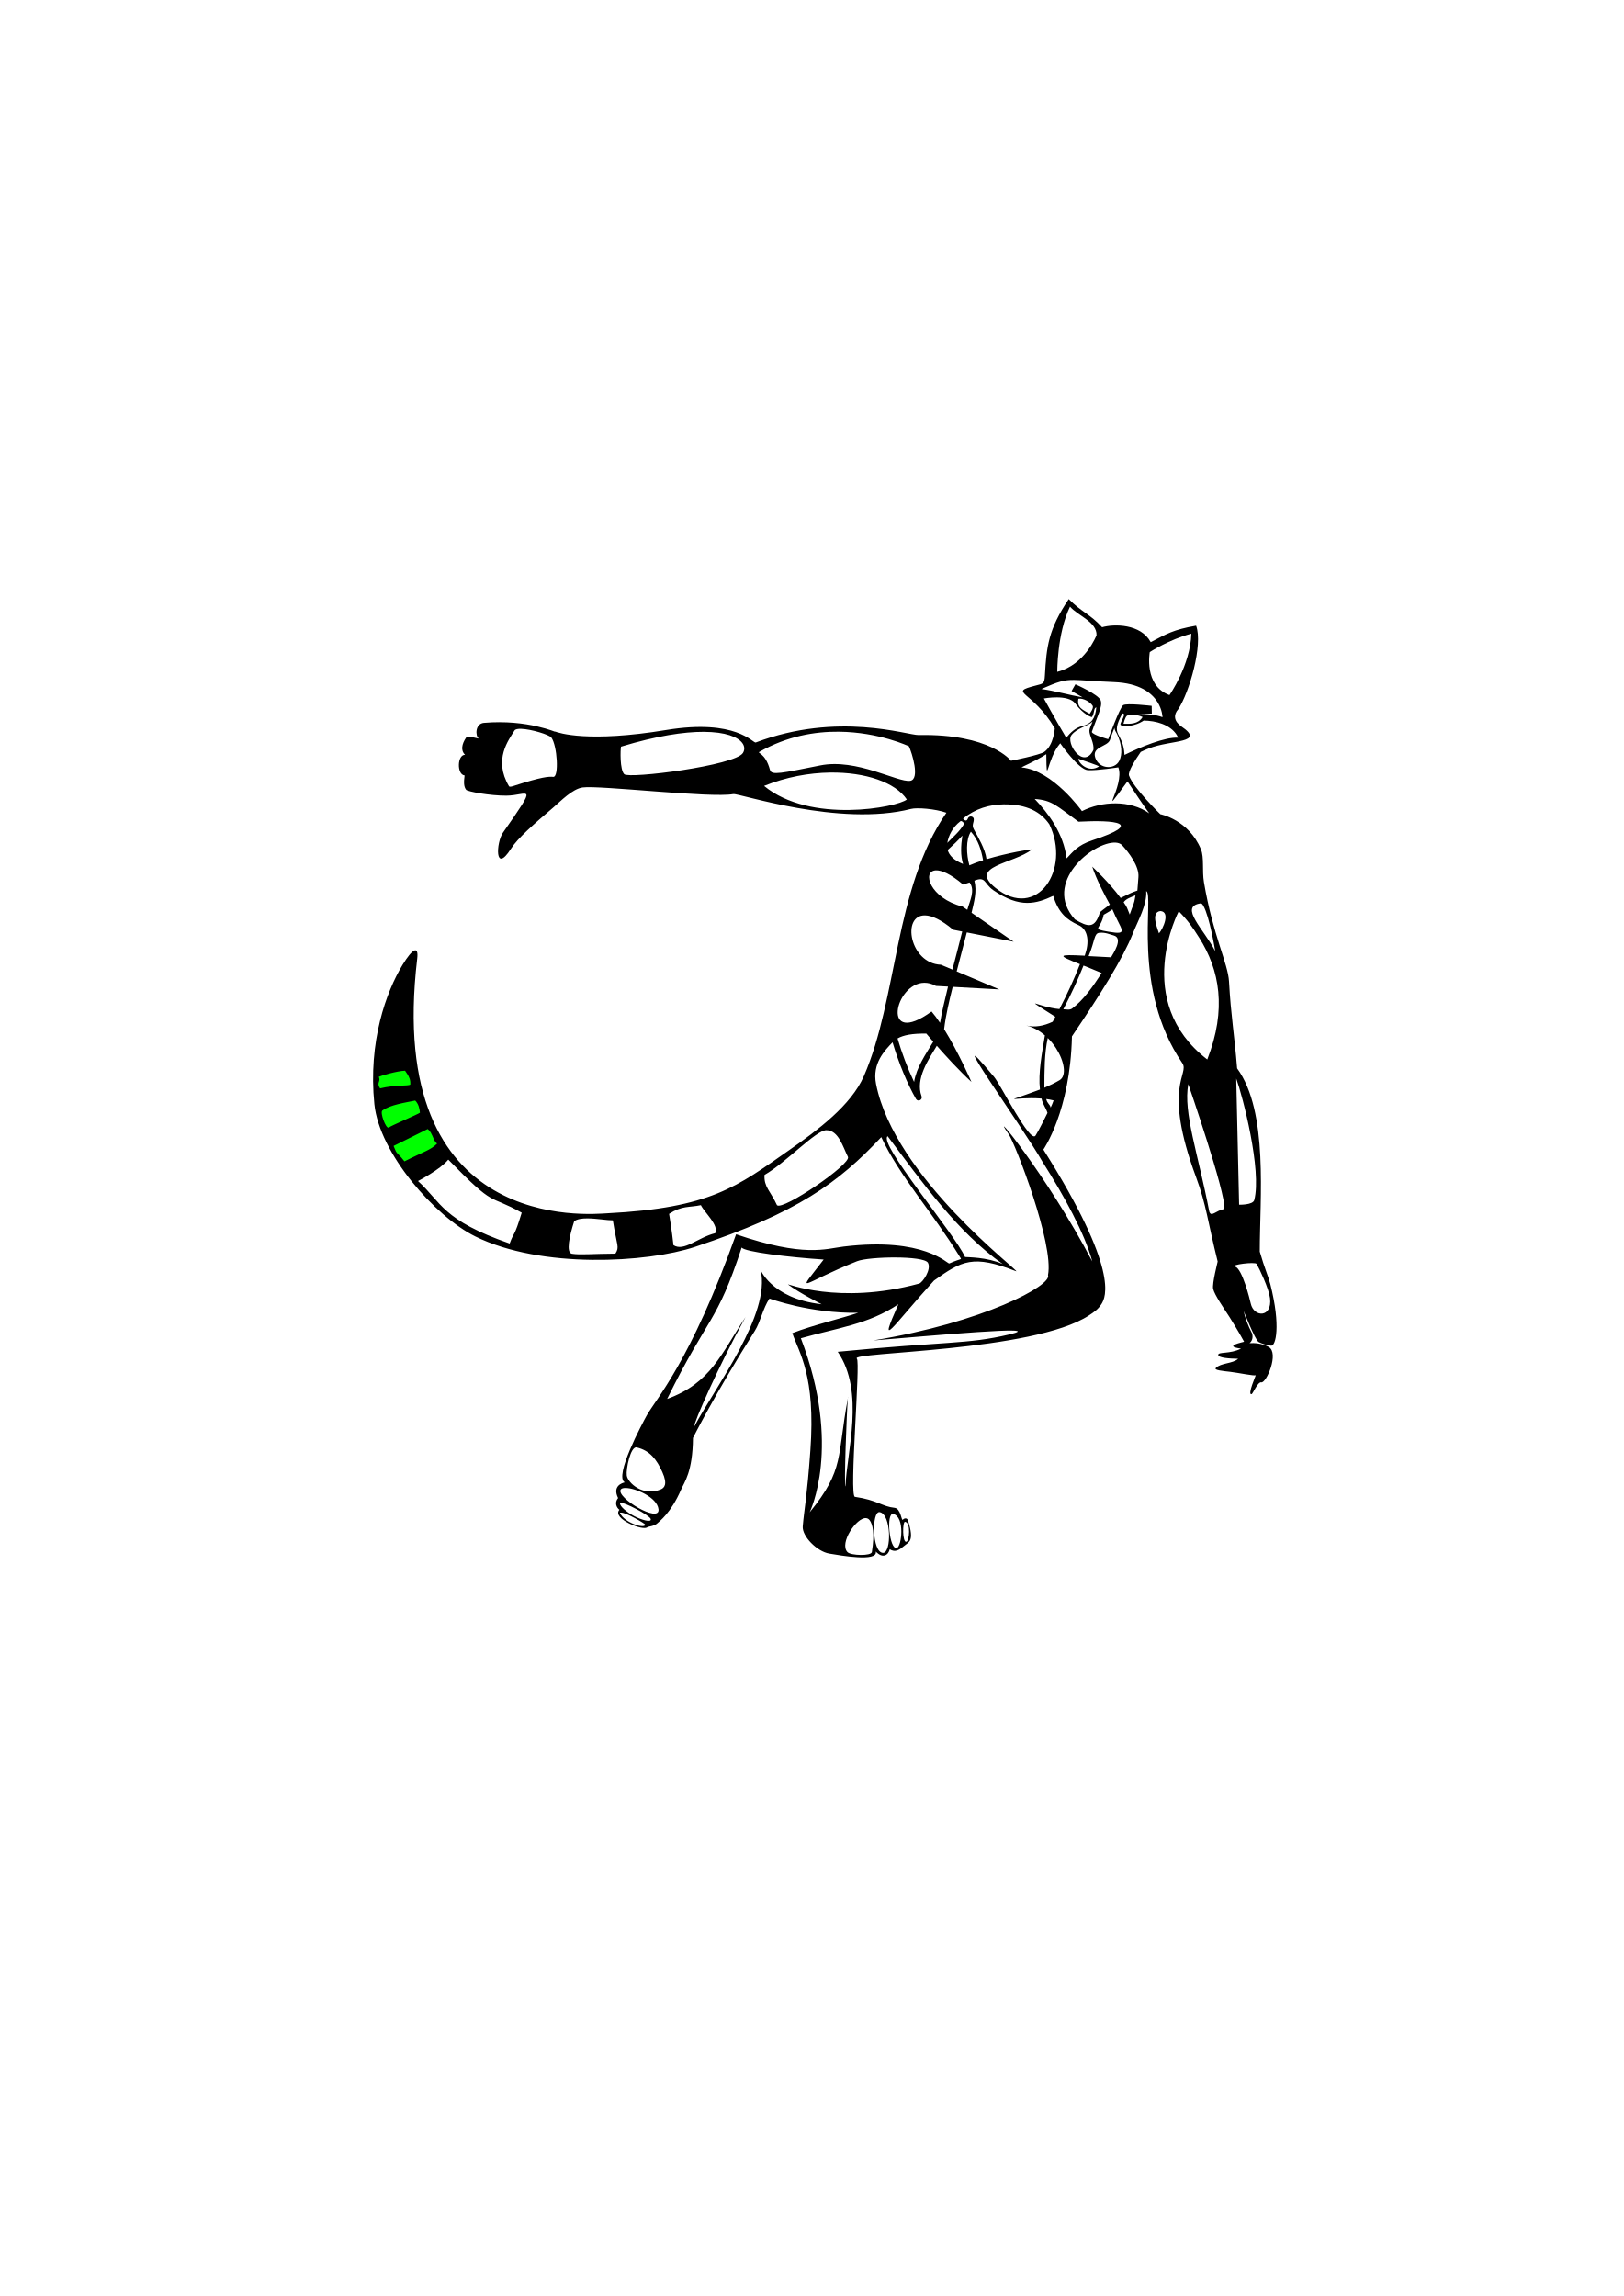
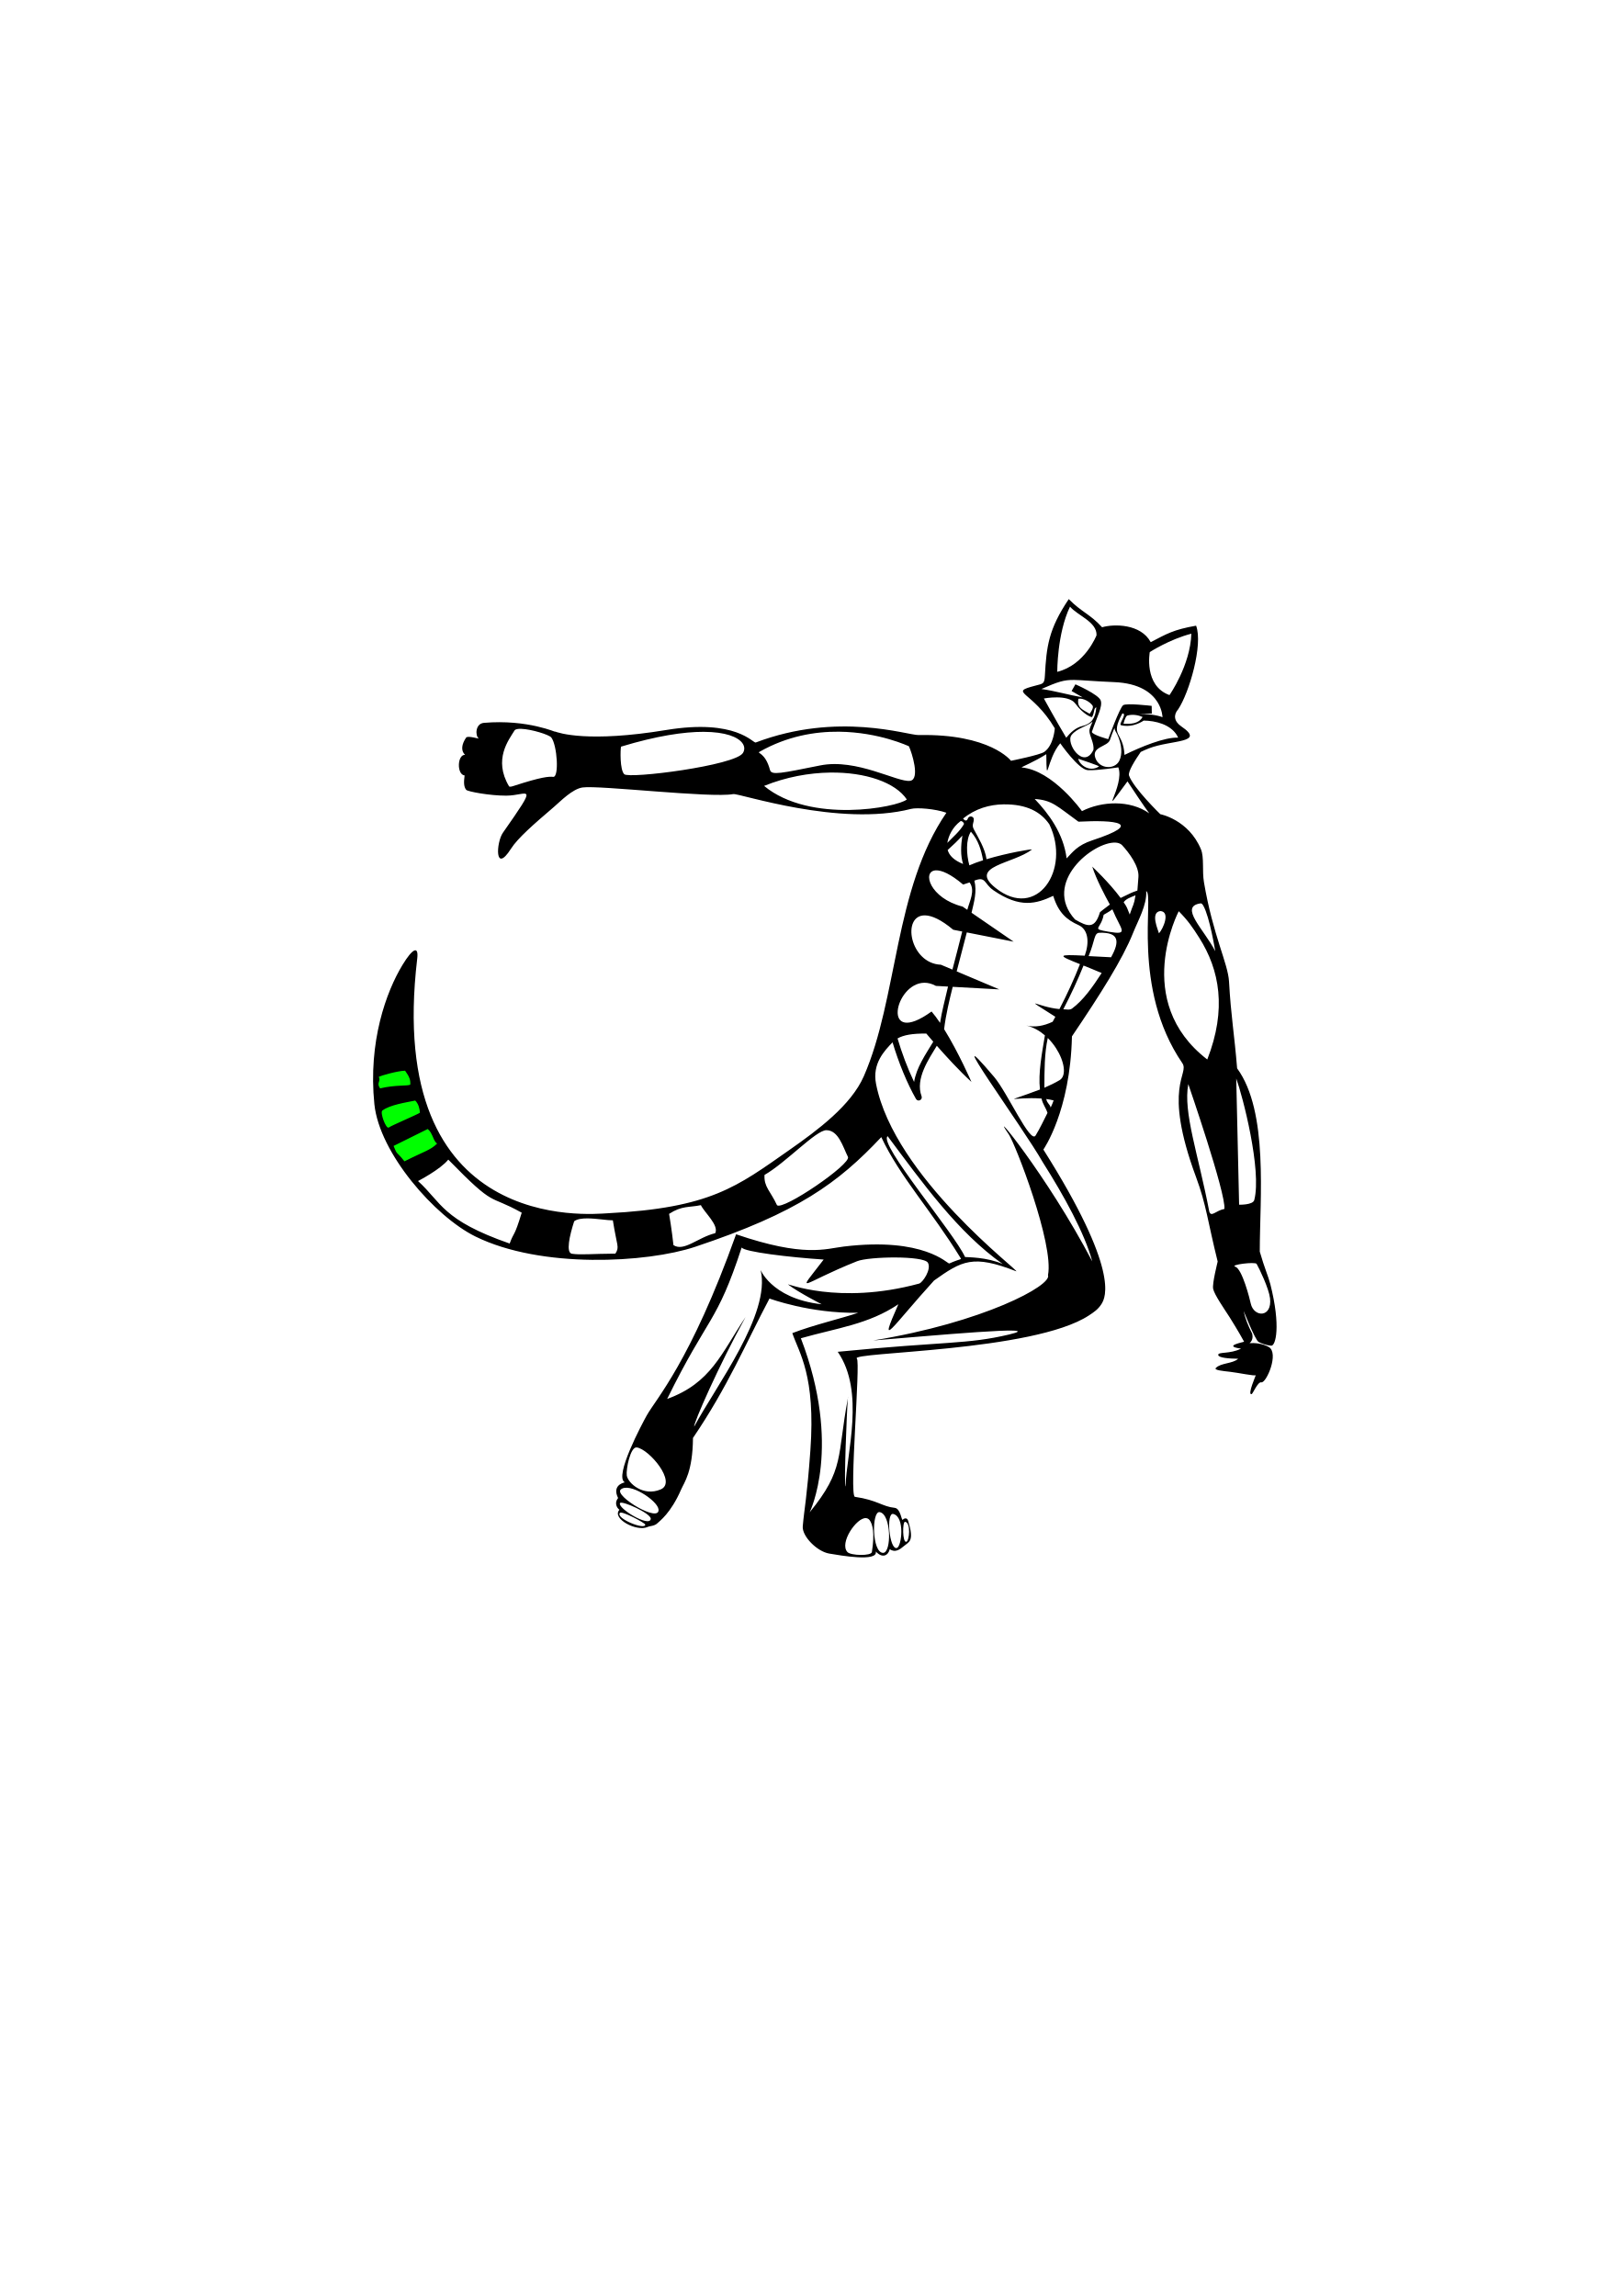
<svg xmlns="http://www.w3.org/2000/svg" xmlns:xlink="http://www.w3.org/1999/xlink" width="210mm" height="297mm" viewBox="0 0 210 297" version="1.1" id="svg46">
  <defs id="defs40">
    <clipPath clipPathUnits="userSpaceOnUse" id="clipPath61">
      <use x="0" y="0" xlink:href="#g57" id="use63" />
    </clipPath>
    <clipPath clipPathUnits="userSpaceOnUse" id="clipPath27">
      <use x="0" y="0" xlink:href="#g23" id="use29" />
    </clipPath>
  </defs>
  <g id="layer1">
    <a id="a53" style="opacity:1" transform="rotate(57.35764,115.1405,134.9891)">
      <g id="g59" clip-path="url(#clipPath61)">
        <g id="g57">
          <g id="g25" clip-path="url(#clipPath27)">
            <g id="g23" />
          </g>
        </g>
      </g>
    </a>
    <path style="fill:#00ff00;fill-rule:nonzero;stroke:none;stroke-width:0.07;stroke-linecap:butt;stroke-linejoin:miter;stroke-opacity:1" d="m 52.911,151.73 4.845,-2.772 -2.138,-3.984 -2.439,-8.07 -4.426,1.312 -0.232,4.005 0.68,2.947 1.918,4.22 z" id="path490" />
-     <path id="path64" style="opacity:1;fill:#000000;fill-rule:evenodd;stroke:none;stroke-width:1" transform="scale(0.2645833)" d="m 522.432,292.906 c -9.888,14.701 -10.888,23.16 -11.664,37.369 -0.224,4.101 -0.831,3.947 -4.49,4.896 -13.903,3.605 -1.738,2.223 9.328,20.902 0,0 -0.474,8.194 -5.109,11.51 -2.181,1.56 -16.303,4.367 -16.303,4.367 0,0 -10.062,-13.297 -45.178,-12.578 -5.381,0.11 -39.377,-11.609 -79.605,3.639 -1.282,0.486 -9.464,-11.762 -43.775,-6.107 -38.012,6.264 -52.444,1.524 -54.645,0.611 -0.152,-0.063 0.32,0.168 0.557,0.311 0.812,0.489 -13.465,-6.263 -34.971,-4.424 -4.359,0.373 -4.292,6.432 -2.584,7.607 0.613,0.422 -5.354,-1.536 -6.137,-0.395 -2.189,3.189 -2.676,6.373 -0.543,8.418 -3.811,-0.104 -4.109,9.627 -0.207,10.088 -0.412,3.202 -0.467,5.458 0.775,7.025 0.673,0.85 11.562,2.885 19.617,2.852 10.562,-0.044 16.155,-7.343 -1.678,18.148 -3.27,4.675 -4.143,20.498 3.955,7.807 3.322,-5.207 11.052,-11.928 20.963,-20.412 3.254,-2.786 9.057,-8.855 14.055,-9.549 8.298,-1.152 62.694,5.269 73.65,3.242 2.809,-0.52 51.974,16.22 86.914,7.238 2.878,-0.74 11.849,-0.051 17.262,1.885 -25.656,37.326 -23.675,90.657 -40.363,128.812 -6.221,14.223 -22.52,26.349 -36.34,36.02 -25.757,18.024 -38.499,28.386 -89.076,30.992 -8.207,0.423 -108.945,10.678 -92.893,-124.516 0.766,-6.449 -2.236,-5.09 -7.219,3.127 -7.89,13.012 -16.837,37.43 -13.725,68.029 2.437,23.967 29.579,54.936 49.379,64.699 32.155,15.856 83.853,12.916 107.438,5.047 50.134,-16.726 69.833,-31.162 90.973,-53.627 8.957,19.213 24.842,36.413 38.445,58.611 0.978,1.596 1.084,0.367 -5.219,3.168 -0.801,0.356 -12.103,-13.05 -51.561,-8.277 -8.918,1.079 -19.22,5.437 -52.639,-5.998 -22.296,62.436 -39.304,80.624 -43.748,88.688 -2.044,3.709 -16.093,29.842 -10.635,32.586 -1.231,0.286 -6.224,1.735 -3.295,7.674 -1.935,2.352 -0.672,4.8 0.658,5.748 -3.952,4.224 11.993,10.767 13.777,8.398 0.066,-0.107 3.324,-0.387 4.789,-1.834 1.005,-0.993 6.535,-4.872 11.562,-16.428 1.581,-3.633 5.676,-8.63 5.814,-25.254 0,0 10.698,-21.419 30.254,-52.395 2.706,-4.286 3.96,-11.026 7.148,-15.771 0,0 19.844,7.374 43.35,6.967 -8,2.733 -22.014,5.996 -32.189,9.947 3.279,9.694 11.459,20.621 8.828,57.303 -1.661,23.161 -2.987,28.476 -3.729,37.145 -0.414,4.836 6.983,12.335 12.959,13.332 5.451,0.91 23.839,4.192 22.748,-1.004 3.412,3.619 6.119,1.789 6.834,-1.15 2.603,1.885 4.979,0.133 6.809,-1.439 2.646,-2.275 5.266,-2.217 2.188,-12.41 -0.576,-1.907 -2.155,-1.123 -2.67,-0.541 -0.607,0.687 -0.956,-5.524 -3.967,-5.824 -5.965,-0.594 -8.523,-3.805 -19.396,-5.379 -2.947,-0.427 2.828,-65.925 0.945,-67.562 -3.79,-3.297 86.263,-3.271 113.434,-21.121 2.451,-1.611 4.451,-2.925 6.139,-5.576 2.059,-3.236 8.888,-16.518 -28.404,-75.521 0,0 13.144,-18.63 13.971,-55.352 14.05,-20.794 24.75,-37.718 29.871,-50.545 2.396,-6 6.858,-13.736 6.428,-20.467 4.095,1.845 -7.461,47.422 17.639,84.09 3.736,5.458 -9.941,10.814 6.734,55.764 5.037,13.577 5.711,21.788 10.559,41.25 0.026,0.102 -2.768,10.767 -2.203,13.367 0.638,2.939 5.297,9.583 7.979,13.766 0.561,0.875 4.569,7.296 7.133,12.051 0.107,0.195 -10.936,2.108 -1.492,3.396 -5.421,2.792 -11.345,1.414 -11.141,3.129 0.167,1.397 5.444,1.783 9.742,1.824 -2.632,2.484 -8.51,1.955 -10.92,4.523 -0.998,1.063 3.43,1.463 7.027,1.869 3.875,0.438 11.968,2.165 12.494,1.639 0.219,-0.22 -4.268,9.791 -2.037,9.283 0.581,-0.132 3.034,-6.153 4.719,-5.779 2.475,0.549 8.875,-14.361 3.65,-17.289 -3.338,-1.871 -7.099,-2.015 -9.391,-1.871 1.021,-0.764 1.892,-2.306 1.287,-4.689 -2.075,-4.022 -3.41,-7.602 -4.127,-10.867 -0.211,-0.959 5.494,14.051 7.336,15.004 1.239,0.641 3.802,1.636 6.125,1.795 2.152,0.148 4.795,-9.402 -0.438,-30.078 -0.949,-3.75 -2.883,-7.929 -5.162,-15.916 -0.023,-25.899 4.406,-68.435 -11.074,-89.605 -1.371,-16.925 -3.009,-25.466 -3.955,-42.41 -0.501,-8.966 -7.825,-22.418 -12.256,-48.58 -0.952,-5.619 0.179,-12.142 -1.475,-16.113 -6.045,-14.517 -19.852,-17.146 -19.852,-17.146 0,0 -13.102,-12.689 -15.301,-18.895 -0.648,-1.828 3.005,-7.607 5.727,-11.547 1.12,-0.544 2.349,-1.105 3.936,-1.727 10.937,-4.287 28.086,-2.471 15.875,-10.771 -3.633,-2.47 -3.867,-5.722 -1.516,-8.34 5.425,-8.097 12.252,-31.628 8.768,-40.887 -11.319,1.988 -14.384,4.03 -22.191,8.057 -4.838,-8.986 -17.917,-8.986 -23.762,-7.289 -5.825,-6.409 -10.041,-7.396 -16.299,-13.758 z m 0.611,3.695 c 3.817,4.423 13.249,7.481 12.963,13.984 0,0 -5.597,14.51 -19.195,17.875 0,0 -0.111,-18.706 6.232,-31.859 z m 59.309,13.215 c -0.457,15.438 -10.686,30.014 -10.686,30.014 -12.7,-4.611 -9.631,-21.027 -9.631,-21.027 0,0 9.697,-6.264 20.316,-8.986 z m -57.326,22.607 c 3.926,0.035 9.236,0.65 19.547,1.061 12.52,0.498 18.422,5.31 21.203,9.711 2.454,3.883 2.479,7.447 2.479,7.447 -3.009,-1.217 -7.871,-1.582 -11.803,-1.664 l 6.576,-0.102 -0.057,-3.773 c 0,0 -12.245,-1.465 -13.928,-0.342 -1.683,1.123 -7.328,16.615 -7.328,16.615 0,0 -7.562,-1.999 -8.002,-3.527 2.504,-7.359 5.384,-12.422 4.34,-15.383 -1.044,-2.961 -12.363,-7.902 -12.363,-7.902 l -1.869,3.279 5.381,3.107 c -6.596,-1.135 -13.253,-3.127 -20.15,-4.094 8.165,-3.56 10.926,-4.478 15.975,-4.434 z m -8.385,8.527 c 3.405,0.025 7.244,0.64 8.986,3.004 4.037,5.478 8.043,6.876 8.213,6.576 1.327,-2.342 0.653,-4.196 2.066,-4.732 -0.467,5.695 -2.537,8.085 -6.832,9.158 -3.361,0.84 -5.73,3.119 -7.877,5.727 -4.89,-8.15 -10.93,-19.191 -10.93,-19.191 0,0 2.969,-0.566 6.373,-0.541 z m 17.459,4.088 c 0.702,1.208 -1.455,3.932 -1.455,3.932 -3.088,-1.917 -6.397,-2.761 -5.5,-7.342 2.449,-0.445 5.848,1.646 6.955,3.41 z m 14.998,3.803 c 1.503,0.739 -2.491,5.392 -1.104,5.725 5.998,1.439 11.055,-2.273 11.055,-2.273 5.802,0.059 12.873,1.851 16.125,6.967 0.525,0.826 0.711,1.395 0.711,1.395 -6.458,-0.359 -18.379,4.547 -26.223,8.436 0.008,-0.024 0.014,-0.042 0.018,-0.066 -0.666,-11.677 -7.319,-8.583 -1.08,-20.166 0.17,-0.069 0.369,-0.012 0.498,-0.016 z m 9.426,1.723 c -2.148,3.531 -6.019,3.349 -9.33,3.281 0,0 0.807,-3.503 1.787,-3.988 2.414,-0.727 5.356,-0.334 7.543,0.707 z m -26.002,6.736 c -0.081,2.187 2.537,6.333 1.932,9.393 -4.792,9.834 -13.722,-3.458 -10.646,-7.355 2.699,-3.42 7.752,-4.236 10.25,-6.537 -0.505,1.491 -1.481,3.048 -1.535,4.5 z m 12.289,-1.508 c -0.116,1.117 0.829,2.187 1.24,3.064 2.439,5.206 2.653,10.046 1.043,13.162 -2.269,4.392 -9.841,4.029 -11.697,-1.555 -1.823,-5.485 5.988,-5.343 7.158,-8.691 0.663,-1.898 1.377,-3.985 2.256,-5.98 z m -290.033,0.541 c 4.959,0.164 13.682,2.852 14.736,4.258 v 0.002 c 2.871,3.828 3.873,19.503 0.9,19.213 -2.087,-0.204 -5.547,-0.057 -19.256,4.41 -1.264,0.412 -2.095,0.603 -2.367,0.143 -7.753,-13.112 -0.068,-22.64 2.705,-27.207 0.394,-0.648 1.628,-0.873 3.281,-0.818 z m 155.381,1.402 c 19.64,0.21 34.139,7.129 34.139,7.129 1.458,3.082 5.585,16.168 0.6,16.879 -6.152,0.877 -26.105,-11.099 -43.939,-7.529 -19.095,3.822 -23.841,4.944 -24.562,2.24 -2.324,-8.711 -6.579,-8.078 -5.117,-8.908 13.464,-7.647 27.097,-9.937 38.881,-9.811 z m -66.25,0.062 c 10.81,0.022 16.853,2.56 19,5.537 1.132,1.569 1.179,3.261 0.273,4.77 -3.711,6.183 -55.748,12.769 -58.053,10.398 -2.187,-2.25 -1.881,-12.017 -1.564,-13.463 17.557,-5.324 30.806,-7.262 40.344,-7.242 z m 174.365,5.609 c 0,0 8.947,12.869 13.461,13.127 4.514,0.258 14.922,-1.377 14.922,-1.377 3.402,8.847 -11.081,27.977 4.484,6.859 8.386,12.746 10.499,15.432 10.641,15.629 -9.44,-6.671 -23.258,-5.979 -32.897,-1.084 0,0 -14.179,-19.961 -29.506,-21.359 -0.158,-0.225 6.057,-2.65 12.076,-6.475 0.223,17.15 0.163,2.371 6.818,-5.32 z m 8.795,7.611 c 0.042,-0.027 0.111,-0.026 0.209,0.01 1.001,0.426 10.401,3.383 9.872,3.723 -4.526,2.914 -9.377,-0.694 -10.081,-3.733 z m -121.252,6.693 c 17.22,-0.23 31.9,4.809 37.455,13.152 -4.495,3.817 -47.154,12.072 -69.771,-6.627 10.737,-4.355 21.984,-6.387 32.316,-6.525 z m 99.963,12.906 c 8.578,0.589 10.805,3.451 21.393,11.109 17.989,-0.96 32.588,0.607 6.748,9.117 -7.238,2.384 -9.587,5.763 -12.533,8.82 -1.558,-12.293 -8.857,-21.95 -15.607,-29.047 z M 490.58,393.25 c 11.363,-0.128 18.21,3.695 22.369,9.767 10.697,22.057 -6.059,47.303 -26.355,31.055 -13.418,-10.742 8.671,-11.644 17.879,-18.765 -0.12,-0.307 -11.985,1.687 -22.23,4.758 -0.77,-5.382 -4.116,-10.654 -6.232,-14.646 -1.244,-2.355 0.29,-3.285 -0.055,-5.299 -0.525,-1.262 -2.312,-1.257 -2.822,0.008 -0.466,1.378 -1.36,1.32 -2.359,0.088 5.954,-4.889 12.989,-6.888 19.807,-6.965 z m -20.873,8.178 c 0.675,-0.044 1.765,1.015 1.436,1.586 -2.008,3.482 -5.446,6.322 -8.064,9.072 0.551,-3.451 2.549,-7.688 6.369,-10.568 0.074,-0.056 0.163,-0.084 0.26,-0.09 z m 4.889,5.176 c 3.683,4.148 5.062,9.101 5.959,13.975 -2.44,0.775 -4.74,1.612 -6.707,2.49 -1.444,-5.22 -1.822,-12.584 0.748,-16.465 z m -4.17,1.922 c -0.751,4.976 -0.976,9.704 0.348,13.873 -4.468,-1.789 -6.781,-4.16 -7.531,-6.826 2.78,-2.501 4.975,-4.6 7.184,-7.047 z m 74.9,3.426 c 1.178,0.063 2.205,0.41 3.014,1.086 3.571,3.807 8.595,10.554 8.146,15.797 -0.038,0.443 -0.445,6.118 -0.508,6.562 -3.246,1.125 -2.378,0.841 -8.186,3.617 -5.736,-7.739 -13.883,-15.318 -13.883,-15.318 2.042,6.324 6.152,14.051 8.613,18.533 -2.83,2.111 -4.833,3.693 -4.834,3.746 -2.478,8.245 -5.853,7.258 -12.219,3.537 -16.182,-17.928 8.905,-38.125 19.856,-37.56 z m -87.85,13.564 c 2.75,-0.124 7.206,1.745 13.32,6.947 0,0 1.173,-0.349 3.148,-1.043 2.931,3.946 -0.031,9.287 -1.107,13.396 l -2.305,-1.584 c -15.979,-4.054 -20.084,-17.399 -13.057,-17.717 z m 28.123,9.734 c 13.077,8.985 21.011,6.573 29.245,2.733 2.544,8.345 6.687,11.751 12.327,14.276 4.862,2.177 5.434,8.448 3.069,14.973 -13.712,-0.702 -13.275,-0.189 -2.328,4.143 -2.787,7.131 -6.155,14.498 -10.035,21.963 -10.618,-0.951 -19.447,-7.399 -1.998,3.773 -0.436,0.807 -0.87,1.613 -1.318,2.422 -4.358,2.067 -8.698,2.838 -12.826,1.859 3.383,0.802 6.435,2.554 9.039,4.795 -1.413,8.605 -3.351,18.447 -2.418,26.482 -19.823,7.483 -13.74,3.387 0.768,4.406 0.646,2.968 1.953,4.119 2.916,7.018 -1.518,2.981 -3.862,7.922 -5.826,11.072 -2.608,4.182 -16.976,-24.705 -20.248,-28.635 -27.984,-33.604 13.861,24.291 23.77,41.699 10.358,16.35 20.534,34.81 24.197,48.5 -22.367,-42.682 -51.779,-77.931 -40.842,-62.17 3.174,4.573 22.225,53.654 19.186,68.865 2.137,4.97 -31.542,23.131 -85.42,31.922 26.3,-2.109 87.193,-7.789 66.389,-2.895 -20.804,4.894 -30.241,3.19 -83.744,8.449 13.487,19.543 4.274,49.649 3.801,65.77 -0.832,0.675 0.626,-37.617 1.162,-43.023 -5.397,28.518 -1.476,34.652 -18.686,55.729 0.008,-0.11 15.983,-32.16 -4.297,-85.098 17.77,-5.049 33.036,-6.797 47.654,-16.627 -10.316,23.355 -3.446,11.367 17.441,-11.588 13.653,-9.708 19.002,-12.818 40.148,-4.535 2.534,0.519 -59.58,-45.959 -68.496,-91.605 -1.962,-10.043 4.227,-16.329 8.07,-20.332 2.999,10.089 7.204,20.246 11.445,27.666 0.949,1.661 3.399,0.448 2.73,-1.344 -3.176,-8.505 3.588,-18.203 7.461,-24.633 4.369,4.975 10.857,12.096 16.924,17.678 0,0 -6.258,-14.387 -13.354,-25.801 0.816,-6.964 2.639,-14.454 4.199,-20.695 l 22.775,1.256 -20.834,-8.805 c 1.677,-6.488 3.51,-13.336 4.951,-19.049 l 22.898,4.527 -20.58,-14.148 c 1.29,-5.58 2.686,-10.347 1.389,-15.695 5.717,-2.288 4.653,1.512 9.295,4.701 z m -71.136,248.399 c 0.045,-0.242 0.08,-0.455 0.127,-0.699 -0.03,-0.131 -0.077,0.193 -0.127,0.699 z M 555.064,437.717 c -0.798,5.052 -1.082,4.107 -2.832,9.393 -1.438,-3.417 -1.05,-3.223 -2.965,-6.004 1.198,-1.686 3.206,-2.328 5.797,-3.389 z m 31.838,3.939 c 0.421,-0.059 0.862,0.365 1.311,1.15 3.14,5.496 5.822,22.244 5.822,22.244 -5.392,-10.575 -17.979,-21.88 -7.133,-23.395 z m -43.146,2.914 c 4.06,9.981 8.622,12.757 -1.861,10.947 -8.893,-1.531 -3.685,-1.069 -2.402,-8.279 0.541,-0.398 2.458,-1.286 4.264,-2.668 z m 23.447,0.848 c 5.034,0.294 1.378,8.686 -0.674,10.889 -0.299,-1.376 -4.477,-10.272 0.674,-10.889 z m 8.992,0.086 c 4.464,4.514 6.722,7.773 10.033,12.998 9.933,15.675 13.532,34.865 3.916,59.486 -37.088,-28.555 -13.949,-72.484 -13.949,-72.484 z m -123.938,2.027 c 3.281,0.093 7.805,2.084 13.676,7.016 l 4.422,0.873 c -1.592,6.452 -3.289,12.821 -4.789,18.613 l -5.631,-2.379 c -15.256,-0.583 -19.395,-24.456 -7.678,-24.123 z m 85.191,8.498 c 3.009,-0.252 5.01,0.802 6.918,1.295 4.997,1.29 -0.354,9.026 -1.246,10.686 -4.666,-0.224 -7.748,-0.402 -10.984,-0.572 3.228,-7.711 2.554,-11.177 5.312,-11.408 z m -7.799,16.035 c 2.582,1.03 5.483,2.205 8.873,3.648 -4.427,6.83 -8.987,13.295 -14.475,17.363 -1.136,0.842 -2.831,0.386 -4.277,0.359 3.779,-7.259 7.092,-14.415 9.879,-21.371 z m -77.824,8.408 c 1.788,-0.017 3.694,0.446 5.674,1.537 l 5.918,0.326 c -1.431,6.284 -3.047,12.159 -3.895,17.752 -1.384,-2.058 -2.779,-3.967 -4.15,-5.562 -24.85,17.949 -18.108,-13.918 -3.547,-14.053 z m 0.986,24.848 c 0,0 1.337,1.604 3.387,3.973 -3.783,6.251 -8.24,12.658 -9.371,19.668 -3.258,-6.796 -6.015,-14.238 -8.088,-21.264 2.922,-1.663 7.232,-2.462 14.072,-2.377 z m 59.361,2.156 c 1.538,1.523 2.887,3.21 4.014,4.949 4.162,6.426 5.296,13.55 1.801,15.645 -2.225,1.334 -4.815,2.585 -7.469,3.723 0.023,-8.306 0.01,-16.842 1.654,-24.316 z m -314.164,15.986 c 0.378,0.57 0.744,1.092 1.07,1.602 0.981,1.527 1.641,2.936 1.484,5.178 -0.957,0.827 -7.17,0.028 -14.771,1.869 -1.959,-2.815 0.491,-3.213 -0.625,-5.67 1.089,-0.558 9.022,-2.871 12.842,-2.979 z m 406.291,3.82 c 3.105,8.401 12.58,44.908 8.818,59.412 -0.649,2.503 -7.412,2.285 -7.412,2.285 z m -23.436,2.744 c 0,0 18.451,53.399 17.656,61.018 -4.309,0.849 -6.374,4.205 -7.389,1.338 -5.376,-28.062 -12.876,-48.583 -10.268,-62.355 z m -69.428,7.287 c 1.233,0.166 2.444,0.392 3.602,0.688 -0.672,1.722 -0.594,1.67 -1.443,3.469 -0.4,-1.7 -1.719,-1.928 -2.158,-4.156 z m -308.471,0.752 c 1.606,1.573 2.185,3.957 2.312,5.938 -0.895,0.75 -14.131,6.344 -15.264,7.262 -1.354,0.767 -4.375,-7.413 -3.1,-8.318 3.629,-2.789 11.595,-3.962 16.051,-4.881 z m 6.105,13.916 c 0.628,0.481 1.105,1.086 1.5,1.742 1.185,1.968 1.618,4.4 3.104,5.363 -3.237,3.239 -5.966,3.645 -15.969,8.697 -4.111,-5.268 -3.416,-2.724 -5.312,-7.529 z m 194.877,0.572 c 5.956,0.03 8.073,8.123 10.549,13.049 1.76,3.501 -31.885,26.43 -34.689,23.613 -3.1,-6.793 -6.456,-8.879 -6.096,-14.785 10.561,-6.08 25.154,-21.901 30.236,-21.877 z m 29.949,2.926 c 16.832,22.529 34.396,47.162 56.287,62.524 -8.062,-3.485 -16.95,-3.261 -18.446,-3.454 -5.283,-11.678 -42.59,-55.451 -37.841,-59.07 z m -214.765,11.455 c 23.664,24.23 19.037,16.512 35.898,25.955 -3.76,12.351 -3.66,8.996 -5.895,15.076 -33.068,-11.507 -33.283,-20.099 -44.799,-30.549 0,0 10.962,-5.654 14.795,-10.482 z m 123.479,22.266 c 1.766,3.677 8.893,9.756 7.021,13.699 -8.507,2.07 -15.314,9.208 -20.428,5.844 0.035,-0.058 -1.024,-8.879 -2.137,-15.275 6.304,-4.11 9.782,-3.047 15.543,-4.268 z m -55.434,6.475 c 4.479,0.021 9.731,0.989 12.402,0.957 2.029,12.912 3.35,12.868 1.242,16.266 -11.736,0.088 -16.997,0.703 -21.215,0.07 -3.095,-0.465 -1.202,-8.862 1.07,-15.889 1.404,-1.088 3.813,-1.417 6.5,-1.404 z m 75.373,14.215 c 1.119,2.15 23.305,4.791 40.08,5.91 -14.089,18.419 -11.417,11.843 16.324,0.816 5.846,-2.324 32.484,-2.806 34.631,0.727 1.866,3.28 -2.622,9.755 -4.289,10.207 -39.733,10.775 -65.383,-0.551 -64.027,0.473 5.315,4.013 16.389,9.635 16.389,9.635 -25.511,-2.802 -30.439,-18.365 -29.83,-16.68 5.08,21.444 -21.877,56.632 -32.492,76.494 -0.466,-1.411 12.008,-29.843 25.115,-53.568 -11.926,17.908 -16.873,32.247 -38.326,40.041 20.092,-40.885 24.203,-36.588 36.426,-74.055 z m 251.715,8.029 c 1.35,2.341 5.981,11.96 6.551,16.788 1.14,9.657 -7.923,9.451 -9.425,2.567 -0.458,-2.099 -4.138,-16.892 -7.572,-17.994 -2.901,-0.931 9.782,-2.51 10.445,-1.36 z M 311.264,707.648 c 6.486,1.554 9.735,5.934 12.498,12.049 2.763,6.115 0.868,7.778 -0.758,8.461 -8.592,3.612 -16.081,-3.073 -16.627,-6.814 -0.431,-2.954 1.82,-14.43 4.887,-13.695 z m -5.539,19.82 c 4.892,0.003 15.478,4.512 16.162,10.387 0.842,7.23 -20.945,-5.717 -18.447,-9.631 0.331,-0.518 1.156,-0.757 2.285,-0.756 z m -2.479,7.221 c 1.683,-0.447 14.35,6.113 14.852,7.943 0.535,1.953 -4.684,0.405 -8.207,-1.465 -3.463,-1.838 -6.959,-4.673 -6.828,-6.291 0.008,-0.096 0.071,-0.158 0.184,-0.188 z m 126.762,4.592 c 5.741,0.97 5.865,20.001 1.646,19.922 -5.475,-0.103 -5.64,-20.597 -1.646,-19.922 z m -126.572,0.225 c 2.48,-0.194 12.007,5.458 11.975,5.891 -0.166,2.209 -10.375,-0.926 -12.371,-5.771 -0.045,-0.11 0.231,-0.106 0.396,-0.119 z m 133.23,0.678 c 5.744,1.428 4.115,15.78 1.793,16.604 -3.709,1.315 -5.467,-17.517 -1.793,-16.604 z m -13.357,2.029 c 0.655,0.052 1.278,0.332 1.748,0.955 1.517,2.01 2.611,6.349 1.137,15.629 -0.316,1.989 -10.274,1.784 -11.941,0.016 -4.128,-4.38 4.471,-16.966 9.057,-16.6 z m 19.113,1.795 c 2.943,0.458 2.074,9.281 0.643,9.768 -1.979,0.672 -1.975,-9.975 -0.643,-9.768 z" />
+     <path id="path64" style="opacity:1;fill:#000000;fill-rule:evenodd;stroke:none;stroke-width:1" transform="scale(0.2645833)" d="m 522.432,292.906 c -9.888,14.701 -10.888,23.16 -11.664,37.369 -0.224,4.101 -0.831,3.947 -4.49,4.896 -13.903,3.605 -1.738,2.223 9.328,20.902 0,0 -0.474,8.194 -5.109,11.51 -2.181,1.56 -16.303,4.367 -16.303,4.367 0,0 -10.062,-13.297 -45.178,-12.578 -5.381,0.11 -39.377,-11.609 -79.605,3.639 -1.282,0.486 -9.464,-11.762 -43.775,-6.107 -38.012,6.264 -52.444,1.524 -54.645,0.611 -0.152,-0.063 0.32,0.168 0.557,0.311 0.812,0.489 -13.465,-6.263 -34.971,-4.424 -4.359,0.373 -4.292,6.432 -2.584,7.607 0.613,0.422 -5.354,-1.536 -6.137,-0.395 -2.189,3.189 -2.676,6.373 -0.543,8.418 -3.811,-0.104 -4.109,9.627 -0.207,10.088 -0.412,3.202 -0.467,5.458 0.775,7.025 0.673,0.85 11.562,2.885 19.617,2.852 10.562,-0.044 16.155,-7.343 -1.678,18.148 -3.27,4.675 -4.143,20.498 3.955,7.807 3.322,-5.207 11.052,-11.928 20.963,-20.412 3.254,-2.786 9.057,-8.855 14.055,-9.549 8.298,-1.152 62.694,5.269 73.65,3.242 2.809,-0.52 51.974,16.22 86.914,7.238 2.878,-0.74 11.849,-0.051 17.262,1.885 -25.656,37.326 -23.675,90.657 -40.363,128.812 -6.221,14.223 -22.52,26.349 -36.34,36.02 -25.757,18.024 -38.499,28.386 -89.076,30.992 -8.207,0.423 -108.945,10.678 -92.893,-124.516 0.766,-6.449 -2.236,-5.09 -7.219,3.127 -7.89,13.012 -16.837,37.43 -13.725,68.029 2.437,23.967 29.579,54.936 49.379,64.699 32.155,15.856 83.853,12.916 107.438,5.047 50.134,-16.726 69.833,-31.162 90.973,-53.627 8.957,19.213 24.842,36.413 38.445,58.611 0.978,1.596 1.084,0.367 -5.219,3.168 -0.801,0.356 -12.103,-13.05 -51.561,-8.277 -8.918,1.079 -19.22,5.437 -52.639,-5.998 -22.296,62.436 -39.304,80.624 -43.748,88.688 -2.044,3.709 -16.093,29.842 -10.635,32.586 -1.231,0.286 -6.224,1.735 -3.295,7.674 -1.935,2.352 -0.672,4.8 0.658,5.748 -3.952,4.224 8.348,10.868 13.777,8.398 1.241,-0.564 3.324,-0.387 4.789,-1.834 1.005,-0.993 6.535,-4.872 11.562,-16.428 1.581,-3.633 5.676,-8.63 5.814,-25.254 17.163,-25.306 25.514,-45.681 37.402,-68.166 0,0 19.844,7.374 43.35,6.967 -8,2.733 -22.014,5.996 -32.189,9.947 3.279,9.694 11.459,20.621 8.828,57.303 -1.661,23.161 -2.987,28.476 -3.729,37.145 -0.414,4.836 6.983,12.335 12.959,13.332 5.451,0.91 23.839,4.192 22.748,-1.004 3.412,3.619 6.119,1.789 6.834,-1.15 2.603,1.885 4.979,0.133 6.809,-1.439 2.646,-2.275 5.266,-2.217 2.188,-12.41 -0.576,-1.907 -2.155,-1.123 -2.67,-0.541 -0.607,0.687 -0.956,-5.524 -3.967,-5.824 -5.965,-0.594 -8.523,-3.805 -19.396,-5.379 -2.947,-0.427 2.828,-65.925 0.945,-67.562 -3.79,-3.297 86.263,-3.271 113.434,-21.121 2.451,-1.611 4.451,-2.925 6.139,-5.576 2.059,-3.236 8.888,-16.518 -28.404,-75.521 0,0 13.144,-18.63 13.971,-55.352 14.05,-20.794 24.75,-37.718 29.871,-50.545 2.396,-6 6.858,-13.736 6.428,-20.467 4.095,1.845 -7.461,47.422 17.639,84.09 3.736,5.458 -9.941,10.814 6.734,55.764 5.037,13.577 5.711,21.788 10.559,41.25 0.026,0.102 -2.768,10.767 -2.203,13.367 0.638,2.939 5.297,9.583 7.979,13.766 0.561,0.875 4.569,7.296 7.133,12.051 0.107,0.195 -10.936,2.108 -1.492,3.396 -5.421,2.792 -11.345,1.414 -11.141,3.129 0.167,1.397 5.444,1.783 9.742,1.824 -2.632,2.484 -8.51,1.955 -10.92,4.523 -0.998,1.063 3.43,1.463 7.027,1.869 3.875,0.438 11.968,2.165 12.494,1.639 0.219,-0.22 -4.268,9.791 -2.037,9.283 0.581,-0.132 3.034,-6.153 4.719,-5.779 2.475,0.549 8.875,-14.361 3.65,-17.289 -3.338,-1.871 -7.099,-2.015 -9.391,-1.871 1.021,-0.764 1.892,-2.306 1.287,-4.689 -2.075,-4.022 -3.41,-7.602 -4.127,-10.867 -0.211,-0.959 5.494,14.051 7.336,15.004 1.239,0.641 3.802,1.636 6.125,1.795 2.152,0.148 4.795,-9.402 -0.438,-30.078 -0.949,-3.75 -2.883,-7.929 -5.162,-15.916 -0.023,-25.899 4.406,-68.435 -11.074,-89.605 -1.371,-16.925 -3.009,-25.466 -3.955,-42.41 -0.501,-8.966 -7.825,-22.418 -12.256,-48.58 -0.952,-5.619 0.179,-12.142 -1.475,-16.113 -6.045,-14.517 -19.852,-17.146 -19.852,-17.146 0,0 -13.102,-12.689 -15.301,-18.895 -0.648,-1.828 3.005,-7.607 5.727,-11.547 1.12,-0.544 2.349,-1.105 3.936,-1.727 10.937,-4.287 28.086,-2.471 15.875,-10.771 -3.633,-2.47 -3.867,-5.722 -1.516,-8.34 5.425,-8.097 12.252,-31.628 8.768,-40.887 -11.319,1.988 -14.384,4.03 -22.191,8.057 -4.838,-8.986 -17.917,-8.986 -23.762,-7.289 -5.825,-6.409 -10.041,-7.396 -16.299,-13.758 z m 0.611,3.695 c 3.817,4.423 13.249,7.481 12.963,13.984 0,0 -5.597,14.51 -19.195,17.875 0,0 -0.111,-18.706 6.232,-31.859 z m 59.309,13.215 c -0.457,15.438 -10.686,30.014 -10.686,30.014 -12.7,-4.611 -9.631,-21.027 -9.631,-21.027 0,0 9.697,-6.264 20.316,-8.986 z m -57.326,22.607 c 3.926,0.035 9.236,0.65 19.547,1.061 12.52,0.498 18.422,5.31 21.203,9.711 2.454,3.883 2.479,7.447 2.479,7.447 -3.009,-1.217 -7.871,-1.582 -11.803,-1.664 l 6.576,-0.102 -0.057,-3.773 c 0,0 -12.245,-1.465 -13.928,-0.342 -1.683,1.123 -7.328,16.615 -7.328,16.615 0,0 -7.562,-1.999 -8.002,-3.527 2.504,-7.359 5.384,-12.422 4.34,-15.383 -1.044,-2.961 -12.363,-7.902 -12.363,-7.902 l -1.869,3.279 5.381,3.107 c -6.596,-1.135 -13.253,-3.127 -20.15,-4.094 8.165,-3.56 10.926,-4.478 15.975,-4.434 z m -8.385,8.527 c 3.405,0.025 7.244,0.64 8.986,3.004 4.037,5.478 8.043,6.876 8.213,6.576 1.327,-2.342 0.653,-4.196 2.066,-4.732 -0.467,5.695 -2.537,8.085 -6.832,9.158 -3.361,0.84 -5.73,3.119 -7.877,5.727 -4.89,-8.15 -10.93,-19.191 -10.93,-19.191 0,0 2.969,-0.566 6.373,-0.541 z m 17.459,4.088 c 0.702,1.208 -1.455,3.932 -1.455,3.932 -3.088,-1.917 -6.397,-2.761 -5.5,-7.342 2.449,-0.445 5.848,1.646 6.955,3.41 z m 14.998,3.803 c 1.503,0.739 -2.491,5.392 -1.104,5.725 5.998,1.439 11.055,-2.273 11.055,-2.273 5.802,0.059 12.873,1.851 16.125,6.967 0.525,0.826 0.711,1.395 0.711,1.395 -6.458,-0.359 -18.379,4.547 -26.223,8.436 0.008,-0.024 0.014,-0.042 0.018,-0.066 -0.666,-11.677 -7.319,-8.583 -1.08,-20.166 0.17,-0.069 0.369,-0.012 0.498,-0.016 z m 9.426,1.723 c -2.148,3.531 -6.019,3.349 -9.33,3.281 0,0 0.807,-3.503 1.787,-3.988 2.414,-0.727 5.356,-0.334 7.543,0.707 z m -26.002,6.736 c -0.081,2.187 2.537,6.333 1.932,9.393 -4.792,9.834 -13.722,-3.458 -10.646,-7.355 2.699,-3.42 7.752,-4.236 10.25,-6.537 -0.505,1.491 -1.481,3.048 -1.535,4.5 z m 12.289,-1.508 c -0.116,1.117 0.829,2.187 1.24,3.064 2.439,5.206 2.653,10.046 1.043,13.162 -2.269,4.392 -9.841,4.029 -11.697,-1.555 -1.823,-5.485 5.988,-5.343 7.158,-8.691 0.663,-1.898 1.377,-3.985 2.256,-5.98 z m -290.033,0.541 c 4.959,0.164 13.682,2.852 14.736,4.258 v 0.002 c 2.871,3.828 3.873,19.503 0.9,19.213 -2.087,-0.204 -5.547,-0.057 -19.256,4.41 -1.264,0.412 -2.095,0.603 -2.367,0.143 -7.753,-13.112 -0.068,-22.64 2.705,-27.207 0.394,-0.648 1.628,-0.873 3.281,-0.818 z m 155.381,1.402 c 19.64,0.21 34.139,7.129 34.139,7.129 1.458,3.082 5.585,16.168 0.6,16.879 -6.152,0.877 -26.105,-11.099 -43.939,-7.529 -19.095,3.822 -23.841,4.944 -24.562,2.24 -2.324,-8.711 -6.579,-8.078 -5.117,-8.908 13.464,-7.647 27.097,-9.937 38.881,-9.811 z m -66.25,0.062 c 10.81,0.022 16.853,2.56 19,5.537 1.132,1.569 1.179,3.261 0.273,4.77 -3.711,6.183 -55.748,12.769 -58.053,10.398 -2.187,-2.25 -1.881,-12.017 -1.564,-13.463 17.557,-5.324 30.806,-7.262 40.344,-7.242 z m 174.365,5.609 c 0,0 8.947,12.869 13.461,13.127 4.514,0.258 14.922,-1.377 14.922,-1.377 3.402,8.847 -11.081,27.977 4.484,6.859 8.386,12.746 10.499,15.432 10.641,15.629 -9.44,-6.671 -23.258,-5.979 -32.897,-1.084 0,0 -14.179,-19.961 -29.506,-21.359 -0.158,-0.225 6.057,-2.65 12.076,-6.475 0.223,17.15 0.163,2.371 6.818,-5.32 z m 8.795,7.611 c 0.042,-0.027 0.111,-0.026 0.209,0.01 1.001,0.426 10.401,3.383 9.872,3.723 -4.526,2.914 -9.377,-0.694 -10.081,-3.733 z m -121.252,6.693 c 17.22,-0.23 31.9,4.809 37.455,13.152 -4.495,3.817 -47.154,12.072 -69.771,-6.627 10.737,-4.355 21.984,-6.387 32.316,-6.525 z m 99.963,12.906 c 8.578,0.589 10.805,3.451 21.393,11.109 17.989,-0.96 32.588,0.607 6.748,9.117 -7.238,2.384 -9.587,5.763 -12.533,8.82 -1.558,-12.293 -8.857,-21.95 -15.607,-29.047 z M 490.58,393.25 c 11.363,-0.128 18.21,3.695 22.369,9.767 10.697,22.057 -6.059,47.303 -26.355,31.055 -13.418,-10.742 8.671,-11.644 17.879,-18.765 -0.12,-0.307 -11.985,1.687 -22.23,4.758 -0.77,-5.382 -4.116,-10.654 -6.232,-14.646 -1.244,-2.355 0.29,-3.285 -0.055,-5.299 -0.525,-1.262 -2.312,-1.257 -2.822,0.008 -0.466,1.378 -1.36,1.32 -2.359,0.088 5.954,-4.889 12.989,-6.888 19.807,-6.965 z m -20.873,8.178 c 0.675,-0.044 1.765,1.015 1.436,1.586 -2.008,3.482 -5.446,6.322 -8.064,9.072 0.551,-3.451 2.549,-7.688 6.369,-10.568 0.074,-0.056 0.163,-0.084 0.26,-0.09 z m 4.889,5.176 c 3.683,4.148 5.062,9.101 5.959,13.975 -2.44,0.775 -4.74,1.612 -6.707,2.49 -1.444,-5.22 -1.822,-12.584 0.748,-16.465 z m -4.17,1.922 c -0.751,4.976 -0.976,9.704 0.348,13.873 -4.468,-1.789 -6.781,-4.16 -7.531,-6.826 2.78,-2.501 4.975,-4.6 7.184,-7.047 z m 74.9,3.426 c 1.178,0.063 2.205,0.41 3.014,1.086 3.571,3.807 8.595,10.554 8.146,15.797 -0.038,0.443 -0.445,6.118 -0.508,6.562 -3.246,1.125 -2.378,0.841 -8.186,3.617 -5.736,-7.739 -13.883,-15.318 -13.883,-15.318 2.042,6.324 6.152,14.051 8.613,18.533 -2.83,2.111 -4.833,3.693 -4.834,3.746 -2.478,8.245 -5.853,7.258 -12.219,3.537 -16.182,-17.928 8.905,-38.125 19.856,-37.56 z m -87.85,13.564 c 2.75,-0.124 7.206,1.745 13.32,6.947 0,0 1.173,-0.349 3.148,-1.043 2.931,3.946 -0.031,9.287 -1.107,13.396 l -2.305,-1.584 c -15.979,-4.054 -20.084,-17.399 -13.057,-17.717 z m 28.123,9.734 c 13.077,8.985 21.011,6.573 29.245,2.733 2.544,8.345 6.687,11.751 12.327,14.276 4.862,2.177 5.434,8.448 3.069,14.973 -13.712,-0.702 -13.275,-0.189 -2.328,4.143 -2.787,7.131 -6.155,14.498 -10.035,21.963 -10.618,-0.951 -19.447,-7.399 -1.998,3.773 -0.436,0.807 -0.87,1.613 -1.318,2.422 -4.358,2.067 -8.698,2.838 -12.826,1.859 3.383,0.802 6.435,2.554 9.039,4.795 -1.413,8.605 -3.351,18.447 -2.418,26.482 -19.823,7.483 -13.74,3.387 0.768,4.406 0.646,2.968 1.953,4.119 2.916,7.018 -1.518,2.981 -3.862,7.922 -5.826,11.072 -2.608,4.182 -13.726,-20.955 -20.248,-28.635 -28.309,-33.331 13.861,24.291 23.77,41.699 10.358,16.35 20.534,34.81 24.197,48.5 -22.367,-42.682 -51.779,-77.931 -40.842,-62.17 3.174,4.573 22.225,53.654 19.186,68.865 2.137,4.97 -31.542,23.131 -85.42,31.922 26.3,-2.109 87.193,-7.789 66.389,-2.895 -20.804,4.894 -30.241,3.19 -83.744,8.449 13.487,19.543 4.274,49.649 3.801,65.77 -0.832,0.675 0.626,-37.617 1.162,-43.023 -5.397,28.518 -1.476,34.652 -18.686,55.729 0.008,-0.11 15.983,-32.16 -4.297,-85.098 17.77,-5.049 33.036,-6.797 47.654,-16.627 -10.316,23.355 -3.446,11.367 17.441,-11.588 13.653,-9.708 19.002,-12.818 40.148,-4.535 2.534,0.519 -59.58,-45.959 -68.496,-91.605 -1.962,-10.043 4.227,-16.329 8.07,-20.332 2.999,10.089 7.204,20.246 11.445,27.666 0.949,1.661 3.399,0.448 2.73,-1.344 -3.176,-8.505 3.588,-18.203 7.461,-24.633 4.369,4.975 10.857,12.096 16.924,17.678 0,0 -6.258,-14.387 -13.354,-25.801 0.816,-6.964 2.639,-14.454 4.199,-20.695 l 22.775,1.256 -20.834,-8.805 c 1.677,-6.488 3.51,-13.336 4.951,-19.049 l 22.898,4.527 -20.58,-14.148 c 1.29,-5.58 2.686,-10.347 1.389,-15.695 5.717,-2.288 4.653,1.512 9.295,4.701 z m -71.136,248.399 c 0.045,-0.242 0.08,-0.455 0.127,-0.699 -0.03,-0.131 -0.077,0.193 -0.127,0.699 z M 555.064,437.717 c -0.798,5.052 -1.082,4.107 -2.832,9.393 -1.438,-3.417 -1.05,-3.223 -2.965,-6.004 1.198,-1.686 3.206,-2.328 5.797,-3.389 z m 31.838,3.939 c 0.421,-0.059 0.862,0.365 1.311,1.15 3.14,5.496 5.822,22.244 5.822,22.244 -5.392,-10.575 -17.979,-21.88 -7.133,-23.395 z m -43.146,2.914 c 4.06,9.981 8.622,12.757 -1.861,10.947 -8.893,-1.531 -3.685,-1.069 -2.402,-8.279 0.541,-0.398 2.458,-1.286 4.264,-2.668 z m 23.447,0.848 c 5.034,0.294 1.378,8.686 -0.674,10.889 -0.299,-1.376 -4.477,-10.272 0.674,-10.889 z m 8.992,0.086 c 4.464,4.514 6.722,7.773 10.033,12.998 9.933,15.675 13.532,34.865 3.916,59.486 -37.088,-28.555 -13.949,-72.484 -13.949,-72.484 z m -123.938,2.027 c 3.281,0.093 7.805,2.084 13.676,7.016 l 4.422,0.873 c -1.592,6.452 -3.289,12.821 -4.789,18.613 l -5.631,-2.379 c -15.256,-0.583 -19.395,-24.456 -7.678,-24.123 z m 85.191,8.498 c 9.556,-0.308 10.021,4.161 5.672,11.98 -4.666,-0.224 -7.748,-0.402 -10.984,-0.572 3.228,-7.711 2.546,-11.319 5.312,-11.408 z m -7.799,16.035 c 2.582,1.03 5.483,2.205 8.873,3.648 -4.427,6.83 -8.987,13.295 -14.475,17.363 -1.136,0.842 -2.831,0.386 -4.277,0.359 3.779,-7.259 7.092,-14.415 9.879,-21.371 z m -77.824,8.408 c 1.788,-0.017 3.694,0.446 5.674,1.537 l 5.918,0.326 c -1.431,6.284 -3.047,12.159 -3.895,17.752 -1.384,-2.058 -2.779,-3.967 -4.15,-5.562 -24.85,17.949 -18.108,-13.918 -3.547,-14.053 z m 0.986,24.848 c 0,0 1.337,1.604 3.387,3.973 -3.783,6.251 -8.24,12.658 -9.371,19.668 -3.258,-6.796 -6.015,-14.238 -8.088,-21.264 2.922,-1.663 7.232,-2.462 14.072,-2.377 z m 59.361,2.156 c 1.538,1.523 2.887,3.21 4.014,4.949 4.162,6.426 5.296,13.55 1.801,15.645 -2.225,1.334 -4.815,2.585 -7.469,3.723 0.023,-8.306 0.01,-16.842 1.654,-24.316 z m -314.164,15.986 c 0.378,0.57 0.744,1.092 1.07,1.602 0.981,1.527 1.641,2.936 1.484,5.178 -0.957,0.827 -7.17,0.028 -14.771,1.869 -1.959,-2.815 0.491,-3.213 -0.625,-5.67 1.089,-0.558 9.022,-2.871 12.842,-2.979 z m 406.291,3.82 c 3.105,8.401 12.58,44.908 8.818,59.412 -0.649,2.503 -7.412,2.285 -7.412,2.285 z m -23.436,2.744 c 0,0 18.451,53.399 17.656,61.018 -4.309,0.849 -6.374,4.205 -7.389,1.338 -5.376,-28.062 -12.876,-48.583 -10.268,-62.355 z m -69.428,7.287 c 1.233,0.166 2.444,0.392 3.602,0.688 -0.672,1.722 -0.594,1.67 -1.443,3.469 -0.4,-1.7 -1.719,-1.928 -2.158,-4.156 z m -308.471,0.752 c 1.606,1.573 2.185,3.957 2.312,5.938 -0.895,0.75 -14.131,6.344 -15.264,7.262 -1.354,0.767 -4.375,-7.413 -3.1,-8.318 3.629,-2.789 11.595,-3.962 16.051,-4.881 z m 6.105,13.916 c 0.628,0.481 1.105,1.086 1.5,1.742 1.185,1.968 1.618,4.4 3.104,5.363 -3.237,3.239 -5.966,3.645 -15.969,8.697 -4.111,-5.268 -3.416,-2.724 -5.312,-7.529 z m 194.877,0.572 c 5.956,0.03 8.073,8.123 10.549,13.049 1.76,3.501 -31.885,26.43 -34.689,23.613 -3.1,-6.793 -6.456,-8.879 -6.096,-14.785 10.561,-6.08 25.154,-21.901 30.236,-21.877 z m 29.949,2.926 c 16.832,22.529 34.396,47.162 56.287,62.524 -8.062,-3.485 -16.95,-3.261 -18.446,-3.454 -5.283,-11.678 -42.59,-55.451 -37.841,-59.07 z m -214.765,11.455 c 23.664,24.23 19.037,16.512 35.898,25.955 -3.76,12.351 -3.66,8.996 -5.895,15.076 -33.068,-11.507 -33.283,-20.099 -44.799,-30.549 0,0 10.962,-5.654 14.795,-10.482 z m 123.479,22.266 c 1.766,3.677 8.893,9.756 7.021,13.699 -8.507,2.07 -15.314,9.208 -20.428,5.844 0.035,-0.058 -1.024,-8.879 -2.137,-15.275 6.304,-4.11 9.782,-3.047 15.543,-4.268 z m -55.434,6.475 c 4.479,0.021 9.731,0.989 12.402,0.957 2.029,12.912 3.35,12.868 1.242,16.266 -11.736,0.088 -16.997,0.703 -21.215,0.07 -3.095,-0.465 -1.202,-8.862 1.07,-15.889 1.404,-1.088 3.813,-1.417 6.5,-1.404 z m 75.373,14.215 c 1.119,2.15 23.305,4.791 40.08,5.91 -14.089,18.419 -11.417,11.843 16.324,0.816 5.846,-2.324 32.484,-2.806 34.631,0.727 1.866,3.28 -2.622,9.755 -4.289,10.207 -39.733,10.775 -65.383,-0.551 -64.027,0.473 5.315,4.013 16.389,9.635 16.389,9.635 -25.511,-2.802 -30.439,-18.365 -29.83,-16.68 5.08,21.444 -21.877,56.632 -32.492,76.494 -0.466,-1.411 12.008,-29.843 25.115,-53.568 -11.926,17.908 -16.873,32.247 -38.326,40.041 20.092,-40.885 24.203,-36.588 36.426,-74.055 z m 251.715,8.029 c 1.35,2.341 5.981,11.96 6.551,16.788 1.14,9.657 -7.923,9.451 -9.425,2.567 -0.458,-2.099 -4.138,-16.892 -7.572,-17.994 -2.901,-0.931 9.782,-2.51 10.445,-1.36 z M 311.264,707.648 c 6.131,0.89 19.695,17.072 11.74,20.51 -8.555,3.697 -16.081,-3.073 -16.627,-6.814 -0.431,-2.954 1.766,-14.149 4.887,-13.695 z m 10.623,30.207 c 1.008,7.209 -21.9,-6.526 -18.447,-9.631 4.113,-3.7 17.842,5.302 18.447,9.631 z m -3.789,4.777 c -0.627,4.25 -16.308,-5.248 -15.035,-7.756 0.744,-1.467 15.427,5.1 15.035,7.756 z m 111.91,-3.352 c 5.741,0.97 5.865,20.001 1.646,19.922 -5.475,-0.103 -5.64,-20.597 -1.646,-19.922 z m -114.598,6.115 c 0.092,2.833 -14.764,-3.063 -12.371,-5.771 0.935,-1.058 12.344,4.952 12.371,5.771 z m 121.256,-5.213 c 5.744,1.428 4.115,15.78 1.793,16.604 -3.709,1.315 -5.467,-17.517 -1.793,-16.604 z m -13.357,2.029 c 0.655,0.052 1.278,0.332 1.748,0.955 1.517,2.01 2.611,6.349 1.137,15.629 -0.316,1.989 -10.274,1.784 -11.941,0.016 -4.128,-4.38 4.471,-16.966 9.057,-16.6 z m 19.113,1.795 c 2.943,0.458 2.074,9.281 0.643,9.768 -1.979,0.672 -1.975,-9.975 -0.643,-9.768 z" />
  </g>
</svg>
